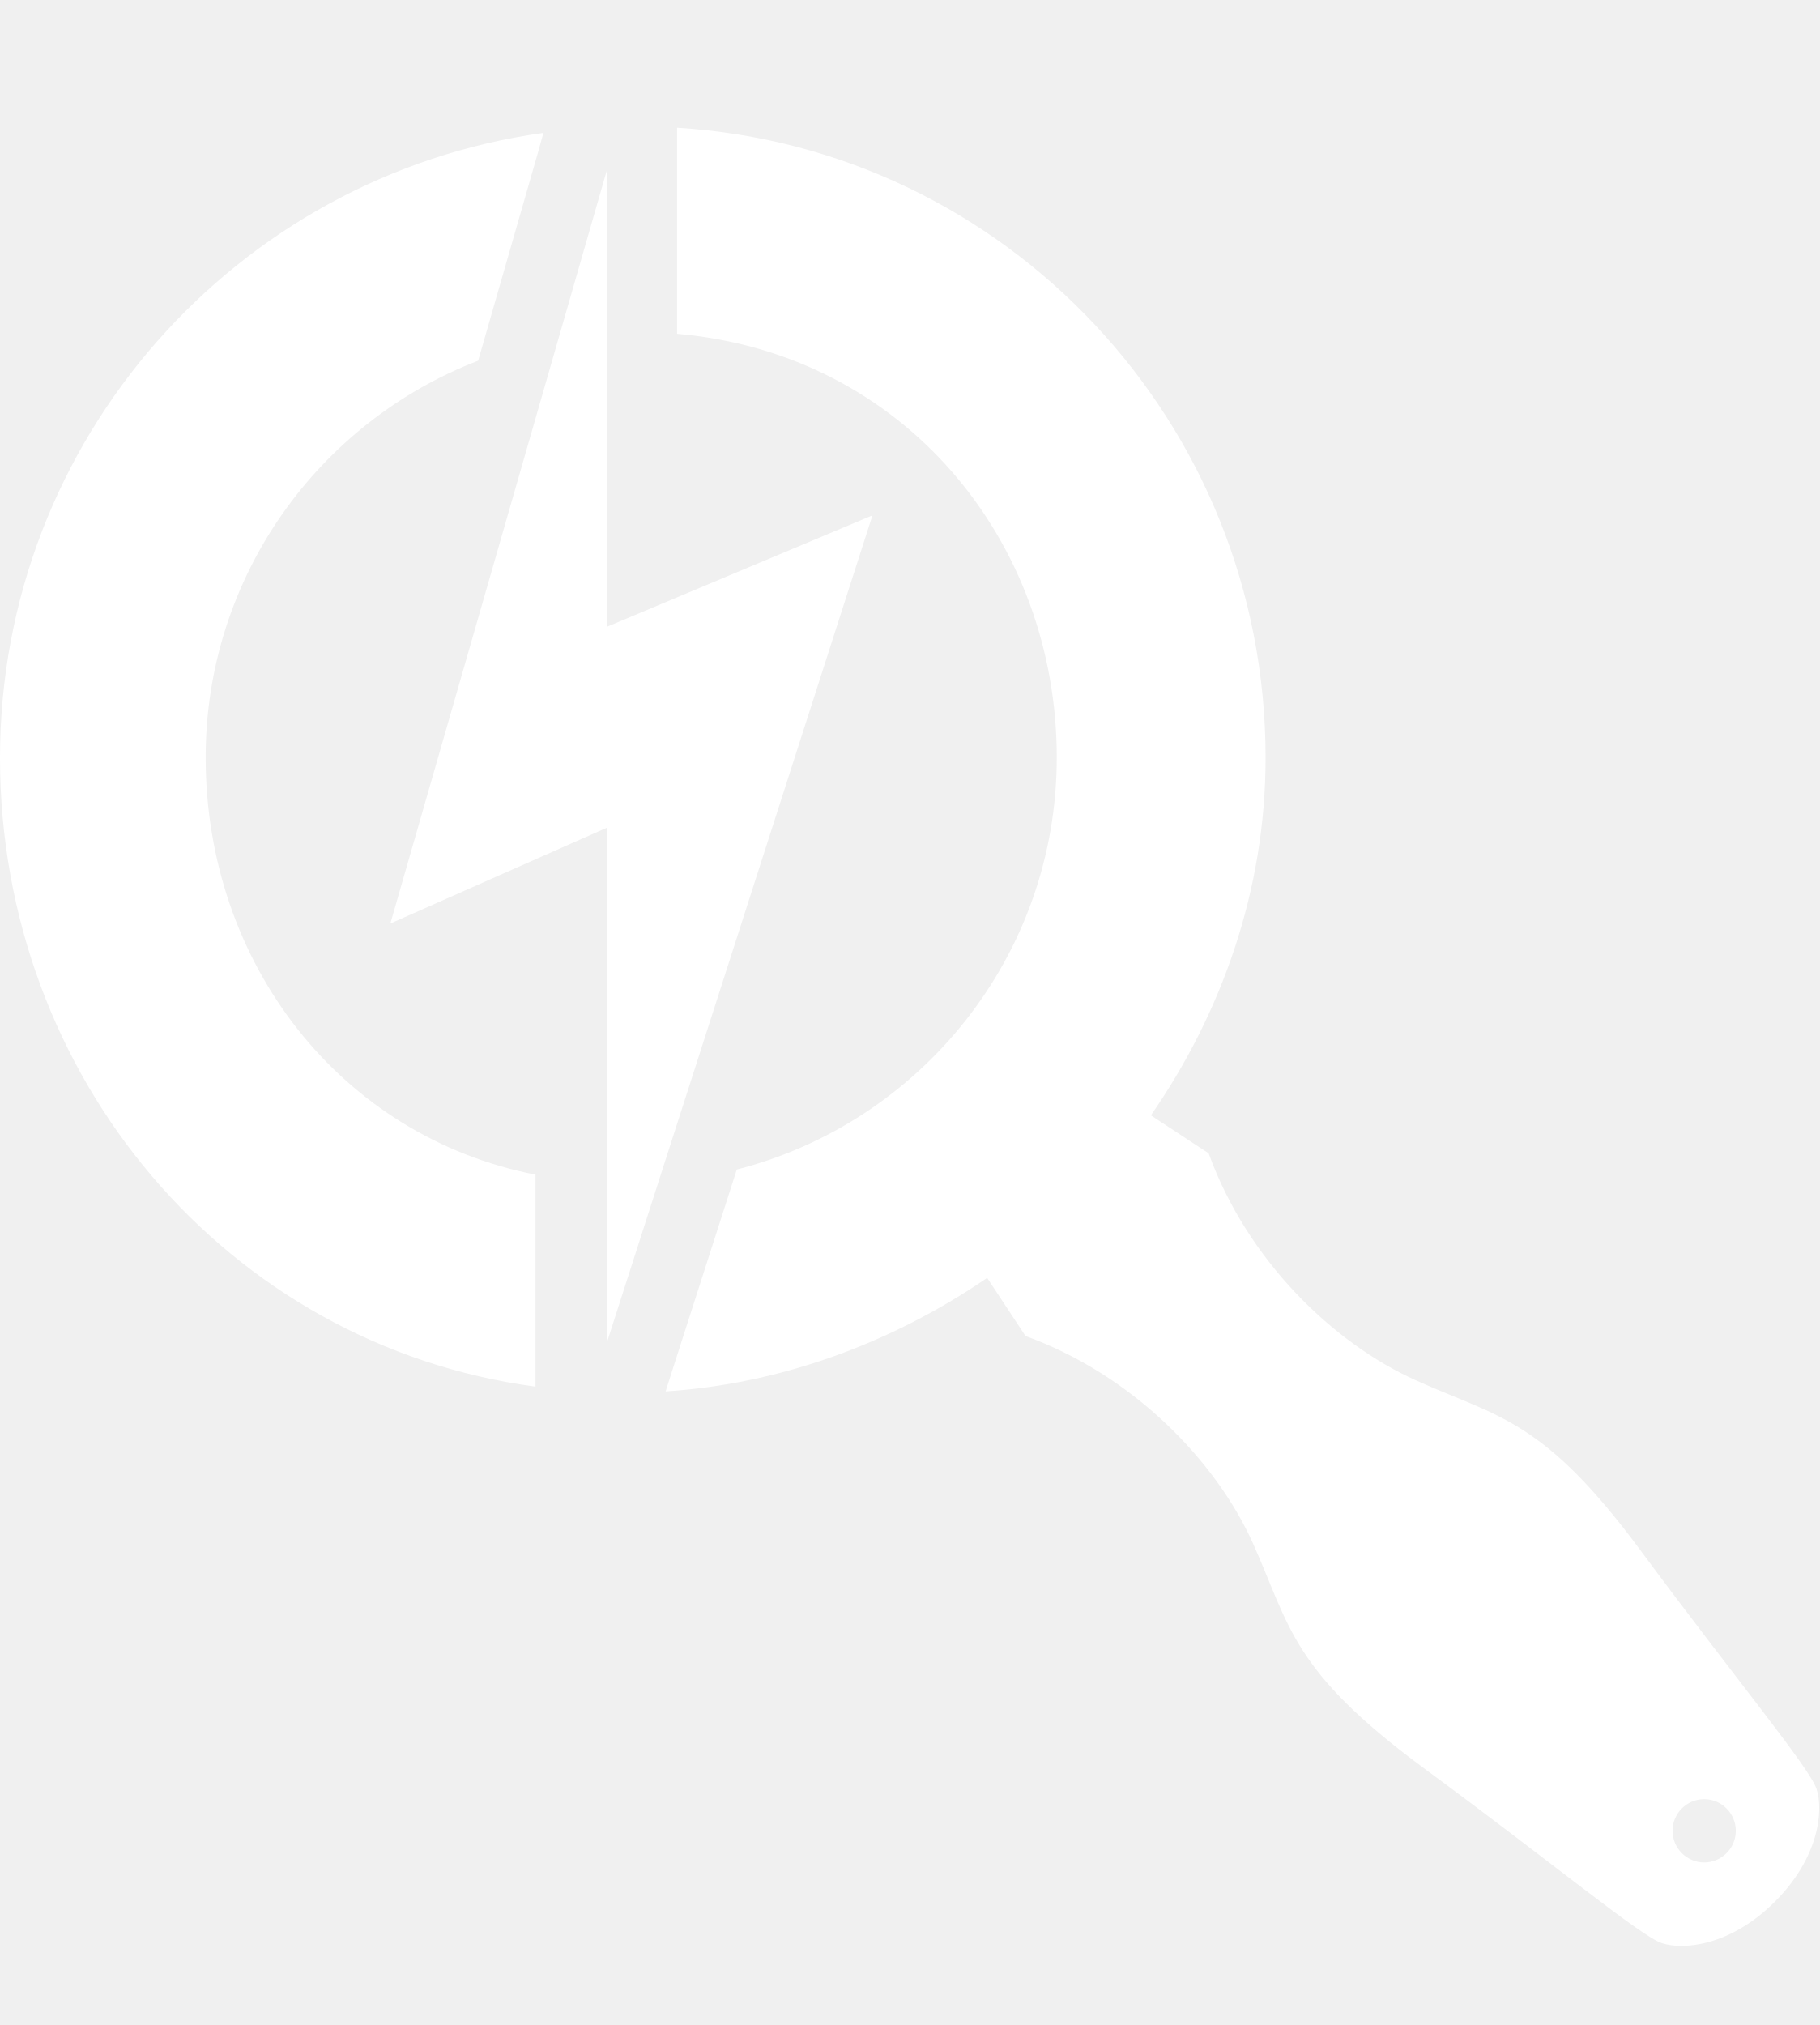
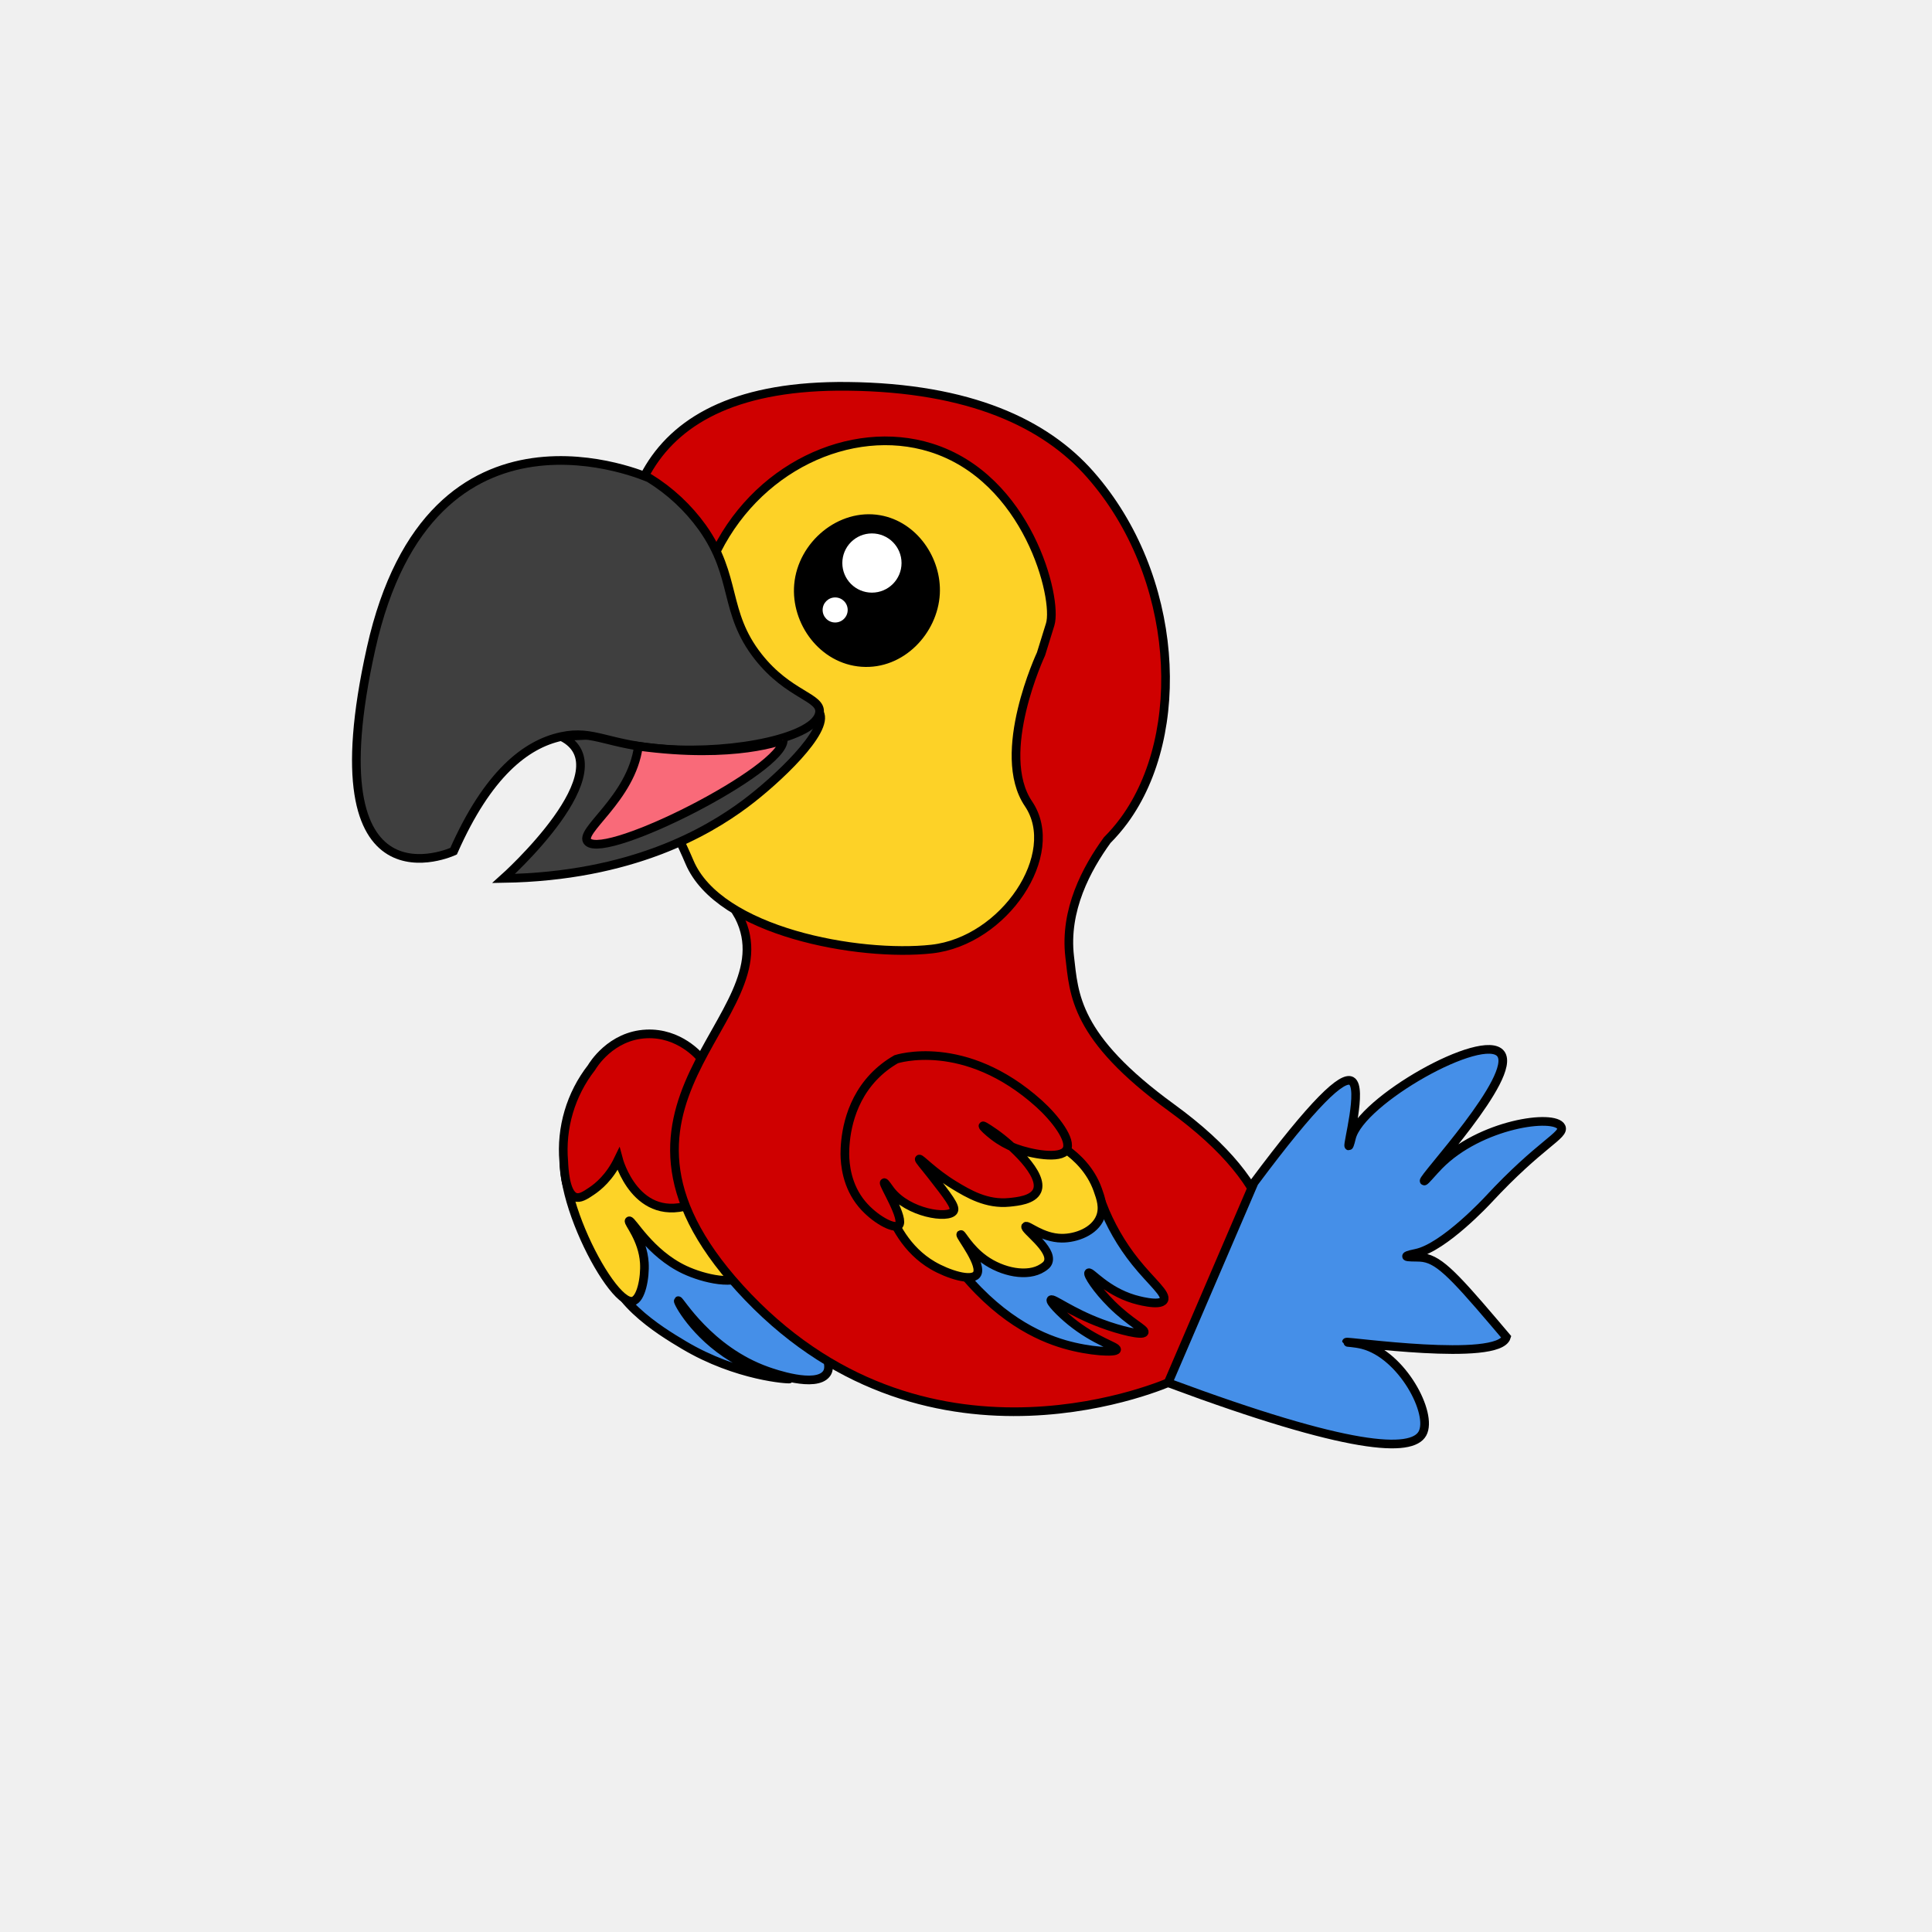
- <svg xmlns="http://www.w3.org/2000/svg" viewBox="0 0 460 512">
-   <path fill="#FFFFFF" d="M220.6 130.3l-67.2 28.2V43.2L98.7 233.5l54.7-24.2v130.3l67.2-209.3zm-83.2-96.7l-1.3 4.7-15.2 52.9C80.6 106.7 52 145.8 52 191.5c0 52.3 34.3 95.9 83.4 105.5v53.6C57.5 340.1 0 272.4 0 191.6c0-80.5 59.8-147.2 137.4-158zm311.4 447.2c-11.2 11.2-23.1 12.3-28.6 10.5-5.4-1.8-27.1-19.9-60.4-44.4-33.3-24.6-33.6-35.7-43-56.7-9.4-20.9-30.4-42.6-57.5-52.4l-9.7-14.7c-24.7 16.9-53 26.9-81.3 28.7l2.1-6.6 15.9-49.5c46.5-11.9 80.9-54 80.9-104.2 0-54.5-38.4-102.1-96-107.1V32.3C254.4 37.4 320 106.8 320 191.6c0 33.6-11.2 64.7-29 90.4l14.6 9.6c9.8 27.1 31.5 48 52.4 57.4s32.2 9.7 56.8 43c24.6 33.2 42.7 54.9 44.5 60.3s.7 17.3-10.5 28.5zm-9.9-17.9c0-4.4-3.6-8-8-8s-8 3.6-8 8 3.6 8 8 8 8-3.6 8-8z" />
+ <svg xmlns="http://www.w3.org/2000/svg" viewBox="0 0 1560.3 1560.3">
+   <defs>
+     <style>.cls-1{fill:#458fe8;}.cls-1,.cls-2,.cls-3,.cls-4,.cls-6,.cls-7{stroke:#000;stroke-miterlimit:10;stroke-width:7px;}.cls-2{fill:#fdd327;}.cls-3{fill:#cf0000;}.cls-4{fill:#fdd227;}.cls-5{fill:#fff;}.cls-6{fill:#3f3f3f;}.cls-7{fill:#f96a79;}</style>
+   </defs>
+   <g id="Wings_-_front" data-name="Wings - front">
+     <path class="cls-1" d="M489.77,1011.67c-1.37,36.46,43.45,63.2,62.48,74.56,43,25.64,85.44,28,85.6,27.42.11-.43-21.87-2.45-46.1-17.13-30.79-18.64-44.87-45.4-44-46.09,1-.87,24.64,40.14,71.83,56.84,5,1.76,39.19,13.87,47.9,2.14,6.58-8.86-6.52-29.28-32.39-70.33-21.23-33.69-32-44.31-41.77-52-21-16.58-37.3-19.71-41.77-20.46-8.52-1.42-26.06-3.91-41.35,6.82C497.2,982.54,490.28,998.12,489.77,1011.67Z" />
+     <path class="cls-2" d="M463.26,913.37c-28.41,27.7,29.1,141.56,47.72,137.46,6.76-1.48,10.15-18.88,9.39-31-1.24-19.41-13.64-32.84-12.24-33.85,1.82-1.33,16.55,26.33,44.87,39.56,15.14,7.08,41.59,13.5,50.58,2.86,13-15.38-14.47-61.65-41.43-88.2-10.25-10.1-25.31-24.57-49.86-30.27C501.78,907.5,475.53,901.4,463.26,913.37Z" />
+     <path class="cls-3" d="M566.42,855l38.8,94.56-44.77,22.48c-46.78,17.83-61-35.9-61-35.9-7.08,14.72-16.36,22.24-21.66,25.79-5,3.38-9.51,6.37-13.39,4.82-8.07-3.22-8.9-24.1-9.11-28.71h0a108.07,108.07,0,0,1,22.42-75.84c1-1.68,15.5-25.86,44.32-27.19C548.57,833.8,564.72,852.92,566.42,855Z" />
+   </g>
+   <g id="Body">
+     <path class="cls-3" d="M596.85,740.31s-259.2-432,87.64-428.3c99.15,1.05,159.87,30.15,196,71.18,72,81.71,78.74,209.4,27.38,279.36a141.8,141.8,0,0,1-13.71,16c-16.51,22.8-34.75,56.38-30.27,94.17,3.59,30.3,3.71,64.77,82.24,121.86,181.07,131.63,0,220.94,0,220.94s-192.55,87.64-341.9-67.89S638.82,822.86,596.85,740.31Z" />
+   </g>
+   <g id="face">
+     <path class="cls-4" d="M575.63,451.32c33.23-73.83,111.62-109.85,176-89.83,78.62,24.43,102.81,121.82,96.52,142.73,0,0-.55,1.8-7.41,23.9,0,0-37.67,80.41-10.14,121S811.09,760,752.41,766.47,580.71,752.7,556.8,696.19,489.42,586.8,575.63,451.32Z" />
+     <path d="M710.86,416.11c29.63,5.19,49.73,34.6,48.14,63.64-1.74,31.65-29.19,61.15-63.23,58.74-33.62-2.39-57.13-34.73-54.36-66.54C644.4,437.74,677.28,410.23,710.86,416.11Z" />
+     <circle class="cls-5" cx="704.18" cy="454.71" r="23.91" />
+     <circle class="cls-5" cx="674.48" cy="492.61" r="10.12" />
+   </g>
+   <g id="Body_Parts" data-name="Body Parts">
+     <path class="cls-1" d="M943.39,1116.73c147.2,54.76,196.7,56.6,205.37,41,8.8-15.87-16.47-63.68-48.31-71.78-6.22-1.59-13.09-1.75-13.07-2,.08-1.23,122.81,16.61,129.19-4.13-2.09-2.47-5.31-6.29-9.25-10.92-35.52-41.76-46.56-52.67-60.39-53.48-3.69-.22-10.92.08-11-.82s6.69-2.23,7.75-2.45c22.57-4.72,58-43,58-43,42.44-45.79,62.42-52.32,59.17-59-5.32-10.88-65.49-2.61-98.63,31.08-5.45,5.55-11.42,13-12.06,12.55C1148,952.07,1225.93,869.1,1212,851s-113.47,37.84-120.57,68.1c0,0-1.52,6.48-2.11,6.38-1.48-.27,11.45-47.23,2.11-52.48-7.41-4.17-30.3,17.18-78.65,82.11Z" />
+     <path class="cls-6" d="M661.84,575.54c8,14.6-34.76,54.74-60.08,73.6-30.47,22.7-91.94,58.65-195,60.31,0,0,99.4-88.74,46.62-114.64l86.76-4c35.73-14.54,66.1-18.85,87.09-20C645.88,569.65,658.28,569.08,661.84,575.54Z" />
+     <path class="cls-6" d="M524.44,386.14s-176.38-79.7-224.76,137.57,66.64,163.72,66.64,163.72c27.38-62,58.13-86.43,87.07-92.62,26.45-5.66,37.11,7,83.7,10.17,57.57,4,122.1-9.74,124.75-29.44,1.71-12.82-24.71-13.71-49.48-45.17-28.42-36.1-16.8-64.38-45.12-104.31A149.4,149.4,0,0,0,524.44,386.14Z" />
+     <path class="cls-1" d="M771.5,1020.64c33.59,43.83,67.25,59,88.35,65.1,20.38,5.88,41.27,6.79,41.92,4.26s-17.06-6.67-37-22.85c-9-7.34-17.13-16-16-17.4,1.36-1.8,15.9,9.82,40.52,19,15.66,5.87,33.54,10.06,34.77,7.22,1.05-2.44-11.2-7.68-26.34-22.72-12.11-12-19.77-24.07-18.49-25.29,1.53-1.45,13.8,14.39,36.44,21.21,1.33.4,21.15,6.25,24.18.79,2.69-4.83-10-14.69-22.82-30.7A176.36,176.36,0,0,1,889.94,972l-89.36,7Z" />
+     <path class="cls-2" d="M861.36,928.62c7.86,5.62,19.41,16,25.18,32.2,2.46,6.93,5.13,14.44,2.05,22.17-4.64,11.62-19.64,17.11-31.15,17-16-.17-27.83-11.28-29.09-9.52-1.69,2.35,21.8,18.09,18.2,28.59-.8,2.35-2.69,3.61-4.61,4.86-12,7.83-32.6,3.56-47-6.8-12.28-8.8-18.26-20.64-19-20.12-1.2.8,18.44,25,12.78,32.36-4.42,5.76-23.16-.24-35.35-7.34-21.59-12.57-31.92-34-36.85-48.35l-10.17-22.37L829,912.06Z" />
+     <path class="cls-3" d="M682.31,932c.09,8.34,1.55,25.8,13.87,40.52,9.93,11.88,25.74,20.57,29.57,17.1,5.39-4.88-13.11-33.69-11.62-34.5.56-.31,3.27,3.9,5.1,6.3,14,18.36,47.06,23.35,50.92,16.54,1.93-3.4-4.61-11.78-17.68-28.55-6.09-7.81-10.61-12.77-10.06-13.33.84-.85,11.31,10.76,28,20.94,11.65,7.1,26.46,15.87,44.82,14,6.41-.65,19.07-1.85,22.35-9.39,5.74-13.22-21-37.32-34.33-46.64-1.06-.74-9-6.26-9.38-5.71s4.16,4.77,8.56,8.15a69.83,69.83,0,0,0,17.75,9.93c11.82,4.42,36.32,9.36,41.17,1.25,4.61-7.72-9.49-25.81-22.16-37.21-60.26-54.24-115.43-35.95-115.43-35.95a80,80,0,0,0-18.28,14.31C683.75,892.69,682.34,922.08,682.31,932Z" />
+     <path class="cls-7" d="M515.57,602.67C510,645.36,466,671.79,474.86,680c15.32,14.28,159-58.83,157.68-82.49C632.54,597.54,594.43,613.35,515.57,602.67Z" />
+   </g>
</svg>
